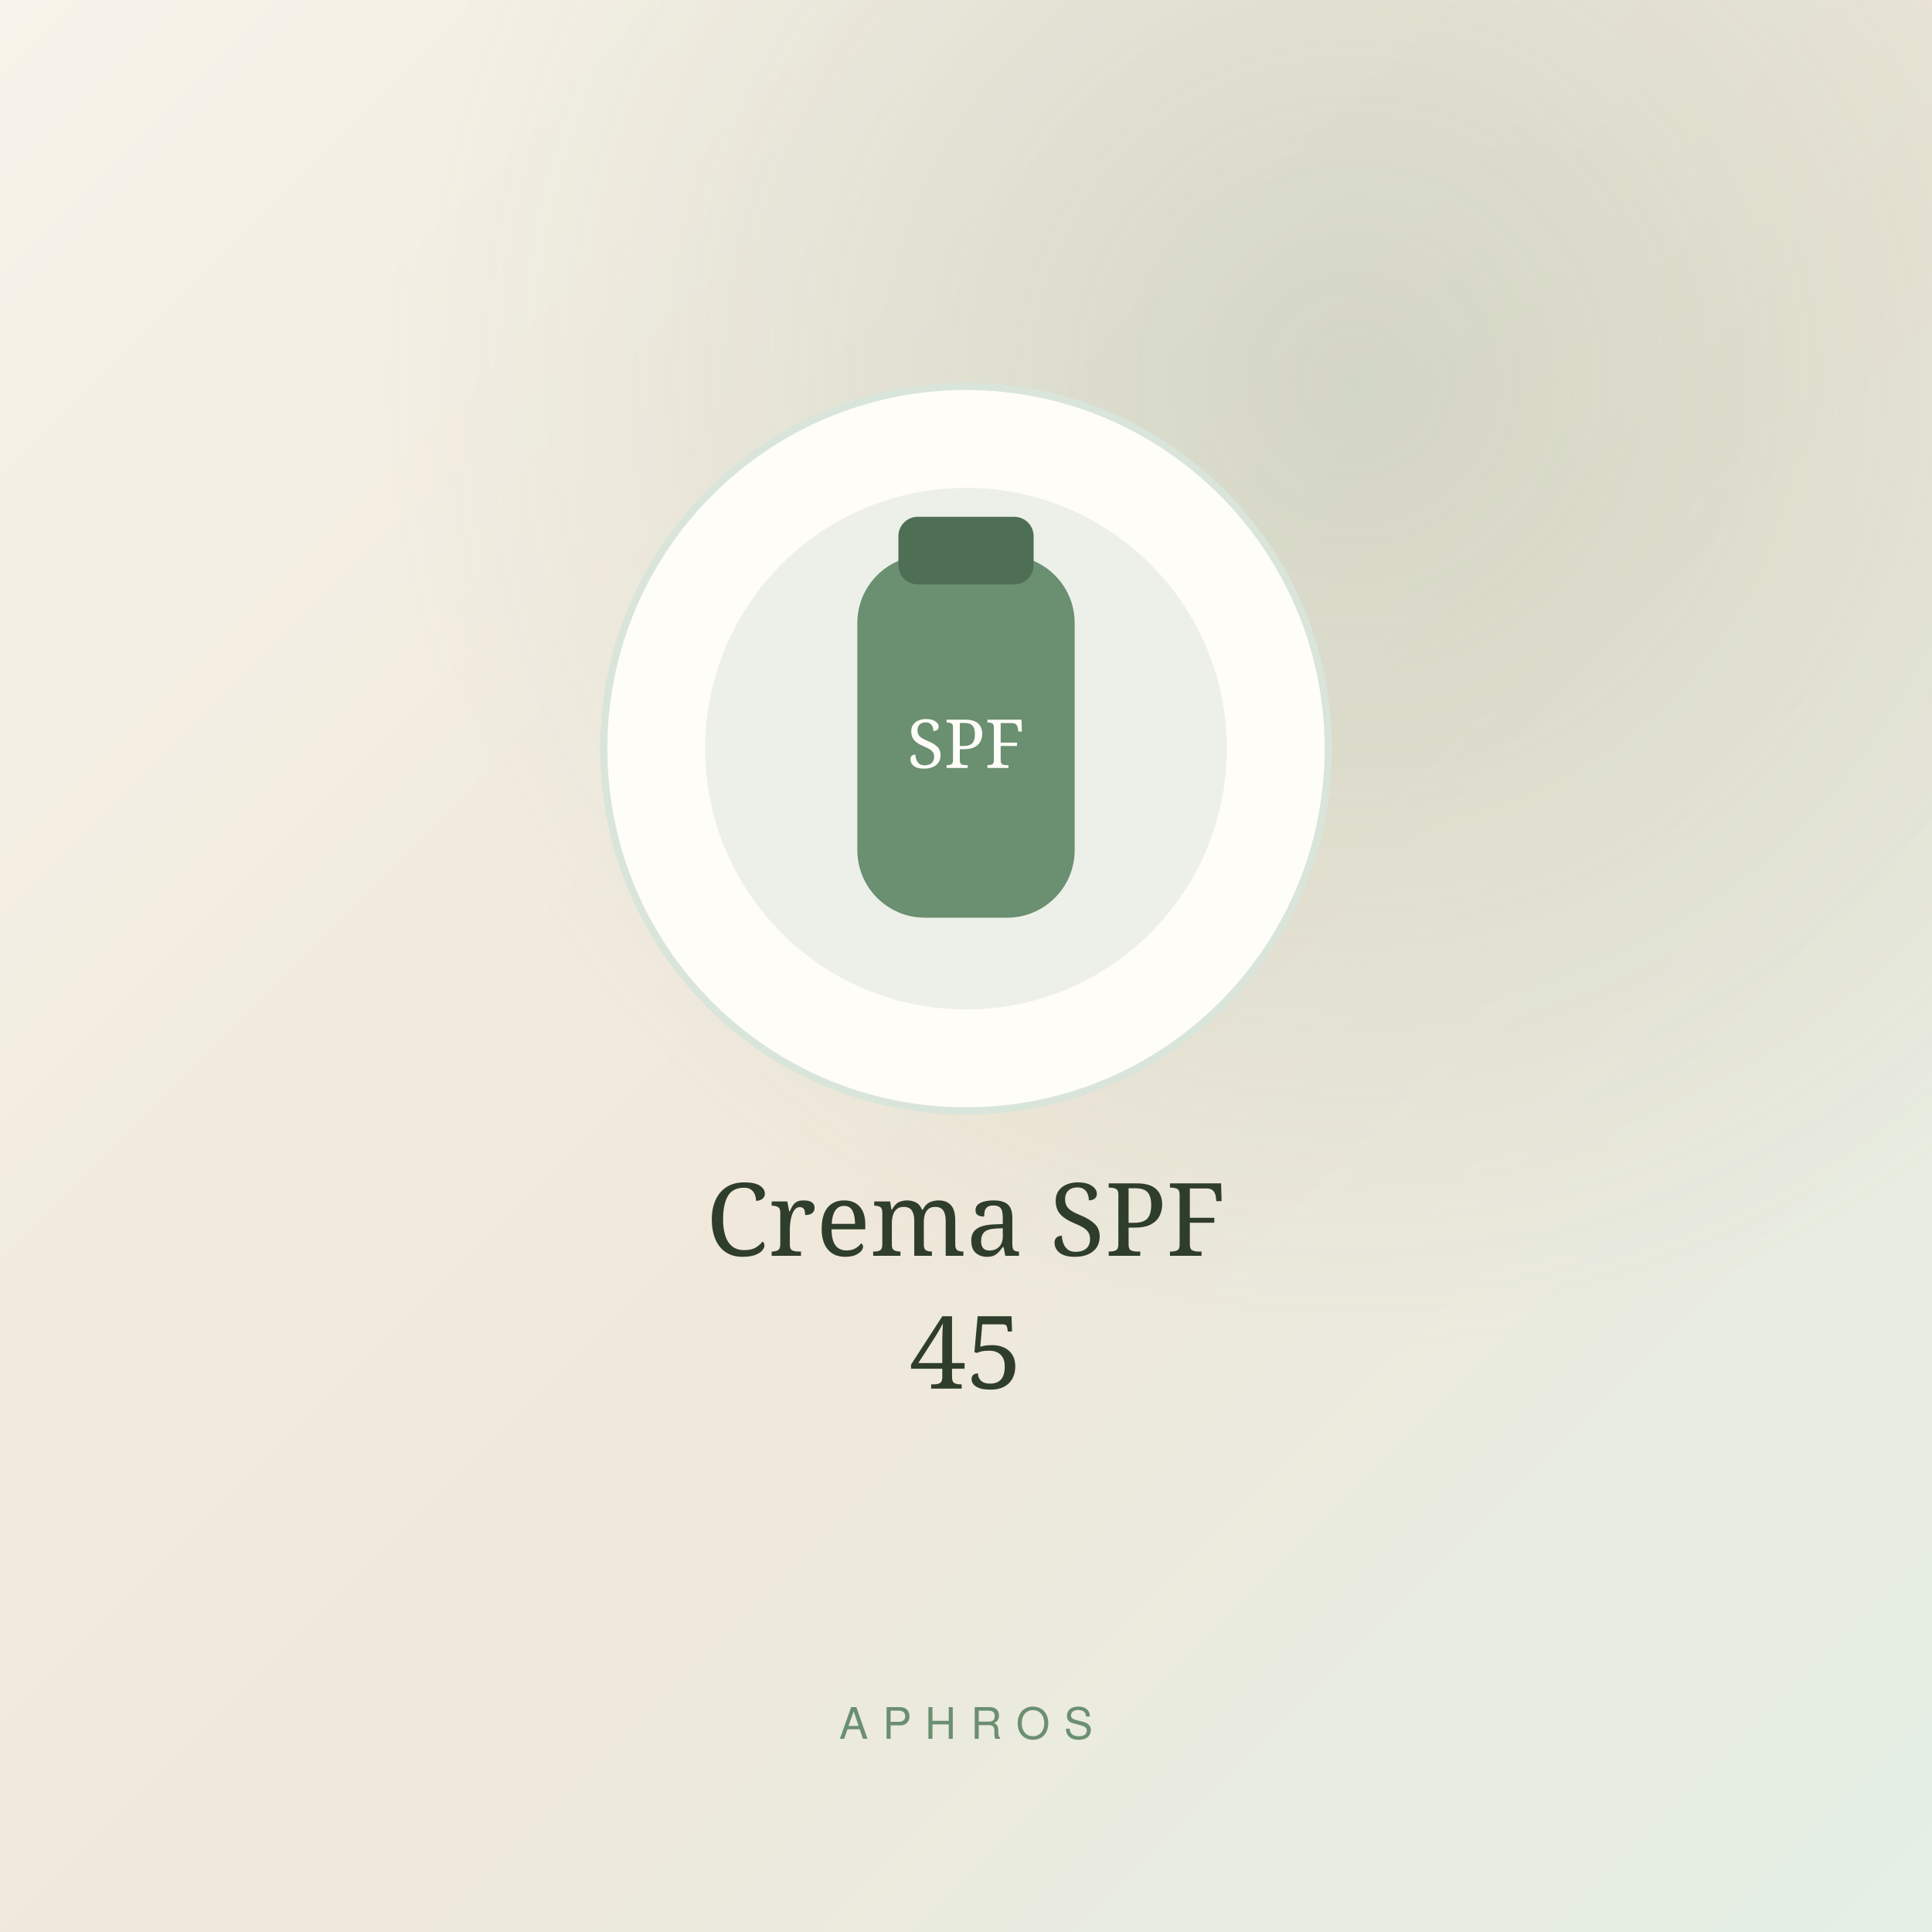
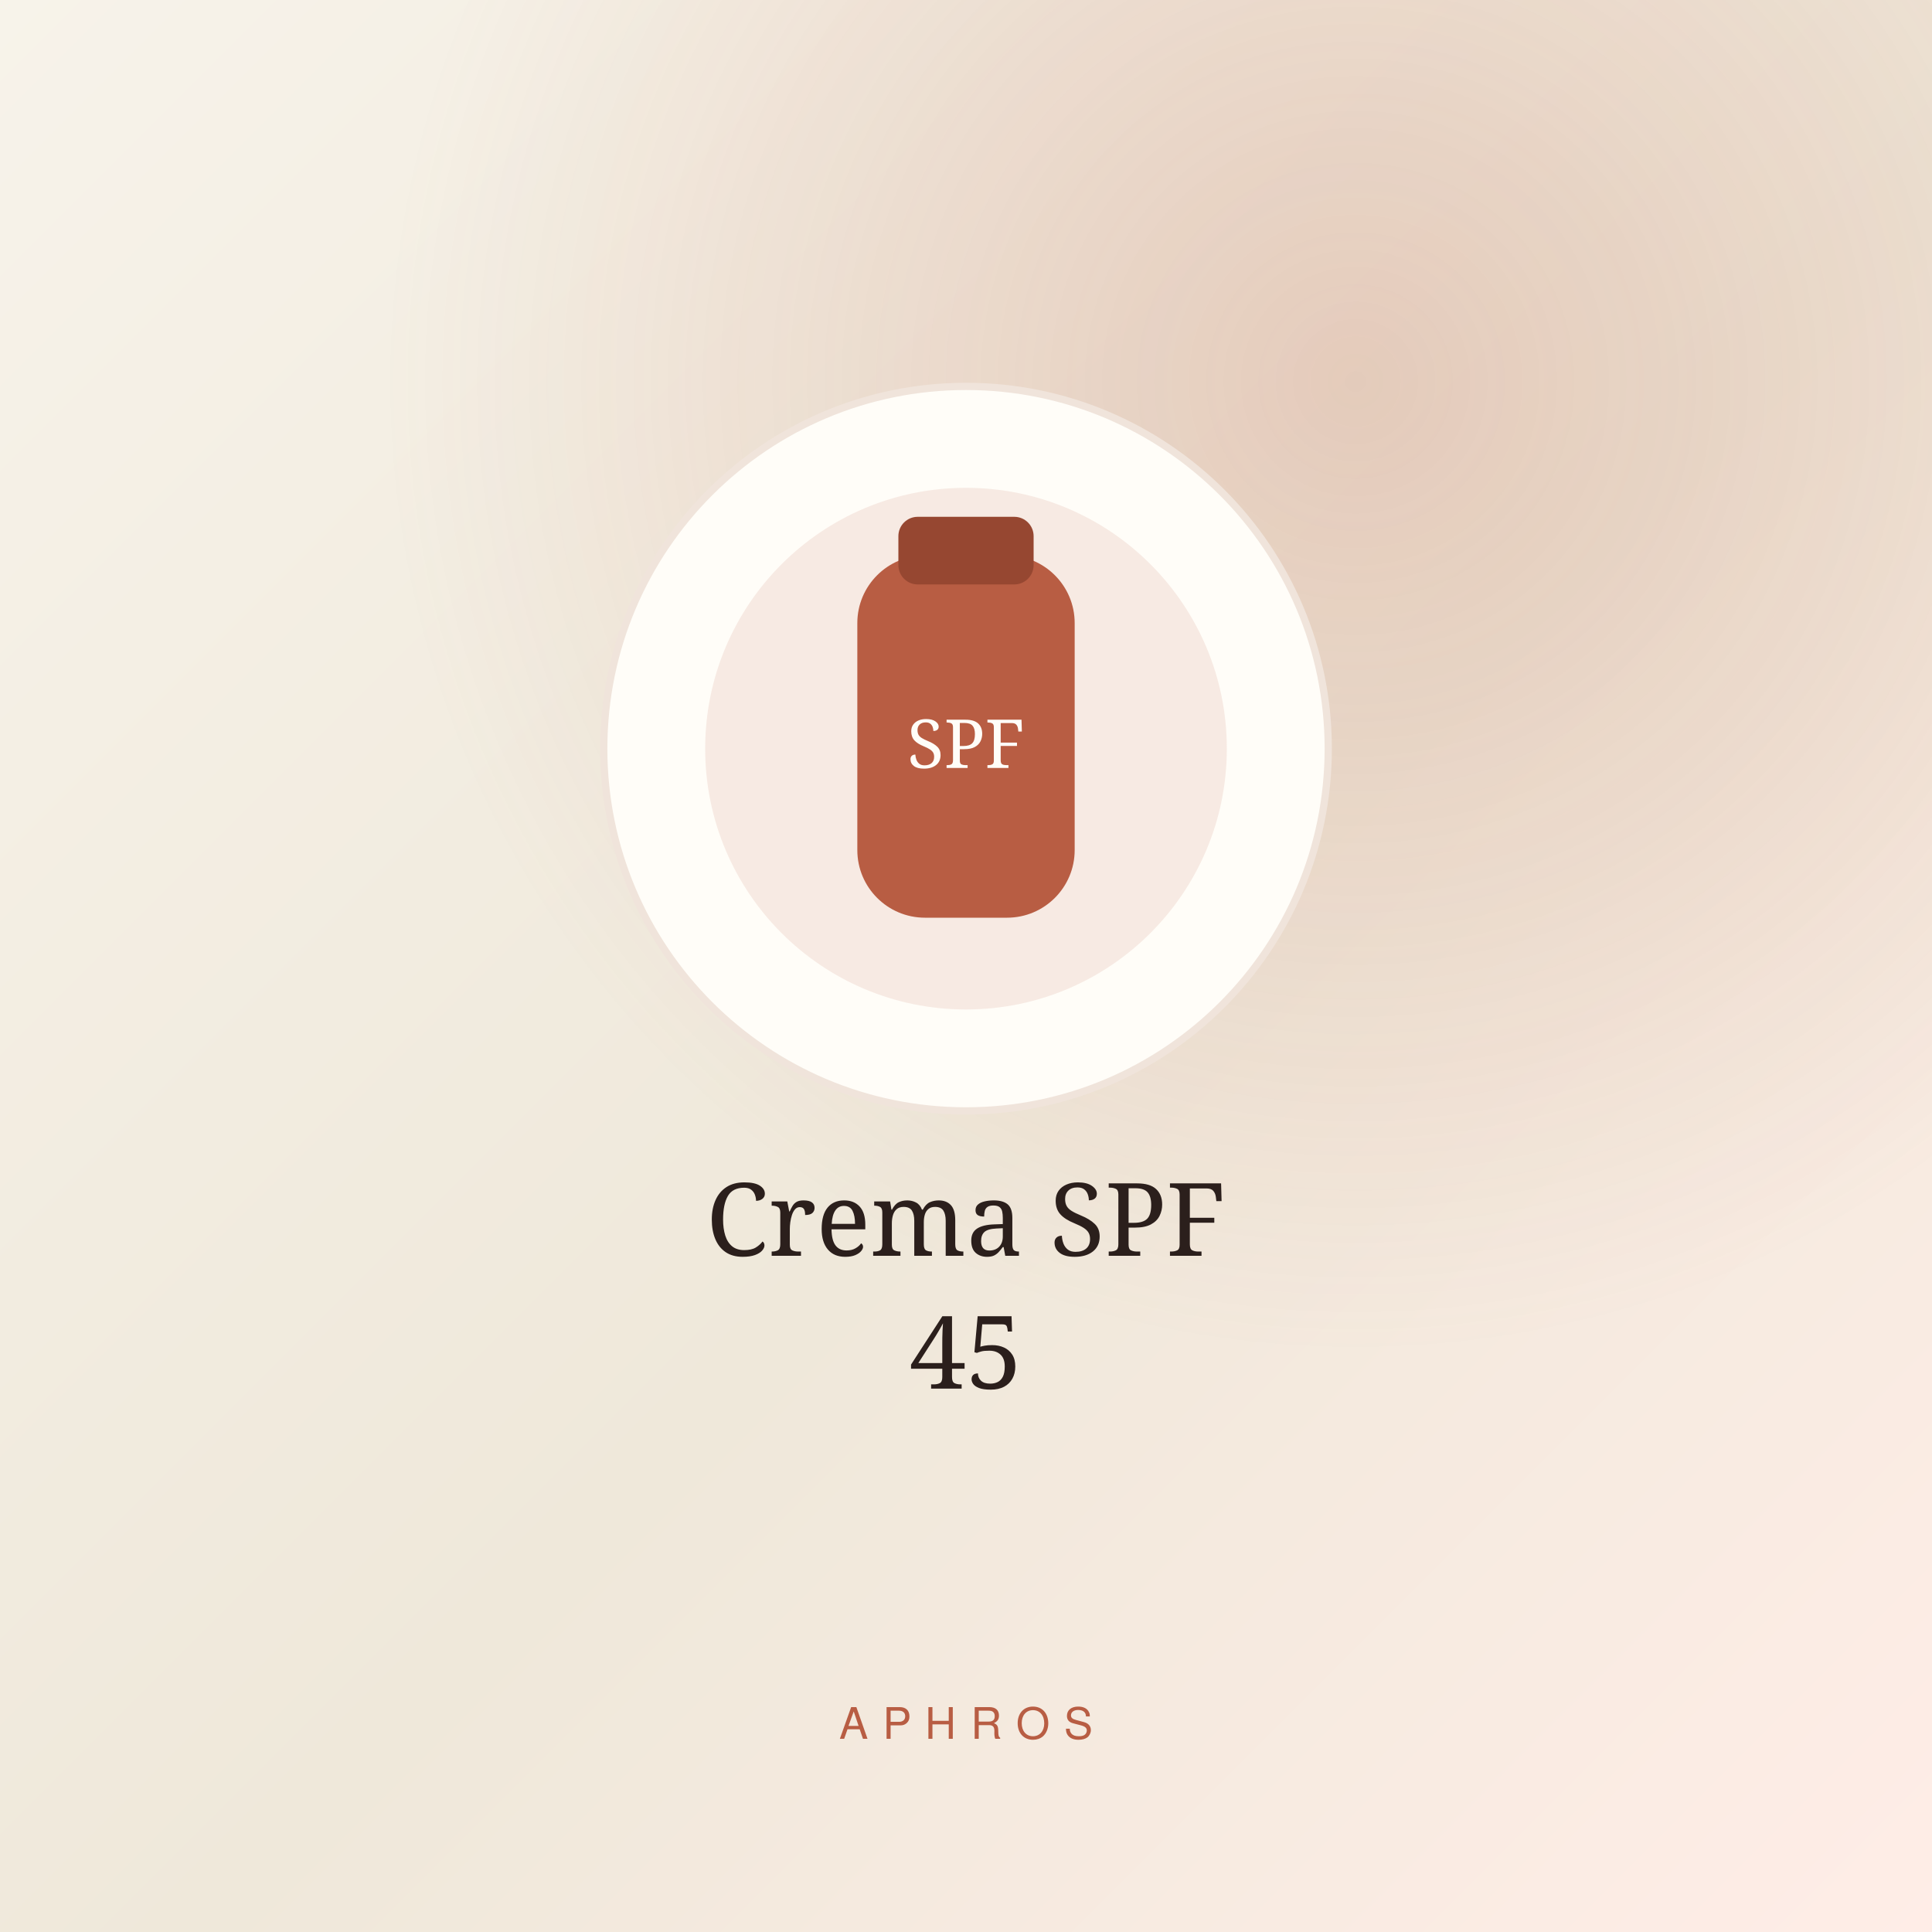
<svg xmlns="http://www.w3.org/2000/svg" width="800" height="800" viewBox="0 0 800 800" role="img" aria-label="Crema SPF 45">
  <defs>
    <linearGradient id="bg" x1="0" y1="0" x2="1" y2="1">
      <stop offset="0%" stop-color="#f7f3ea" />
      <stop offset="55%" stop-color="#efe8da" />
-       <stop offset="100%" stop-color="#e4efe6" />
+       <stop offset="100%" stop-color="#ffede7" />
    </linearGradient>
    <radialGradient id="glow" cx="70%" cy="20%" r="50%">
-       <stop offset="0%" stop-color="#6b8f71" stop-opacity="0.22" />
-       <stop offset="100%" stop-color="#6b8f71" stop-opacity="0" />
+       <stop offset="0%" stop-color="#b85d43" stop-opacity="0.22" />
+       <stop offset="100%" stop-color="#b85d43" stop-opacity="0" />
    </radialGradient>
  </defs>
  <rect width="800" height="800" fill="url(#bg)" />
  <rect width="800" height="800" fill="url(#glow)" />
-   <circle cx="400" cy="310" r="150" fill="#fffdf8" stroke="#d9e5da" stroke-width="3" />
-   <circle cx="400" cy="310" r="108" fill="#6b8f71" fill-opacity="0.12" />
-   <rect x="355" y="230" width="90" height="150" rx="28" fill="#6b8f71" />
-   <rect x="372" y="214" width="56" height="28" rx="8" fill="#4f6f55" />
+   <circle cx="400" cy="310" r="150" fill="#fffdf8" stroke="#f0e4db" stroke-width="3" />
+   <circle cx="400" cy="310" r="108" fill="#b85d43" fill-opacity="0.12" />
+   <rect x="355" y="230" width="90" height="150" rx="28" fill="#b85d43" />
+   <rect x="372" y="214" width="56" height="28" rx="8" fill="#964731" />
  <text x="400" y="318" text-anchor="middle" font-family="Georgia, serif" font-size="28" fill="#fffdf8">SPF</text>
-   <text x="400" y="520" text-anchor="middle" font-family="Georgia, serif" font-size="42" fill="#2f3d2c">Crema SPF</text>
-   <text x="400" y="575" text-anchor="middle" font-family="Georgia, serif" font-size="42" fill="#2f3d2c">45</text>
-   <text x="400" y="720" text-anchor="middle" font-family="Helvetica, Arial, sans-serif" font-size="18" letter-spacing="6" fill="#6b8f71">APHROS</text>
+   <text x="400" y="520" text-anchor="middle" font-family="Georgia, serif" font-size="42" fill="#2b1f1c">Crema SPF</text>
+   <text x="400" y="575" text-anchor="middle" font-family="Georgia, serif" font-size="42" fill="#2b1f1c">45</text>
+   <text x="400" y="720" text-anchor="middle" font-family="Helvetica, Arial, sans-serif" font-size="18" letter-spacing="6" fill="#b85d43">APHROS</text>
</svg>
